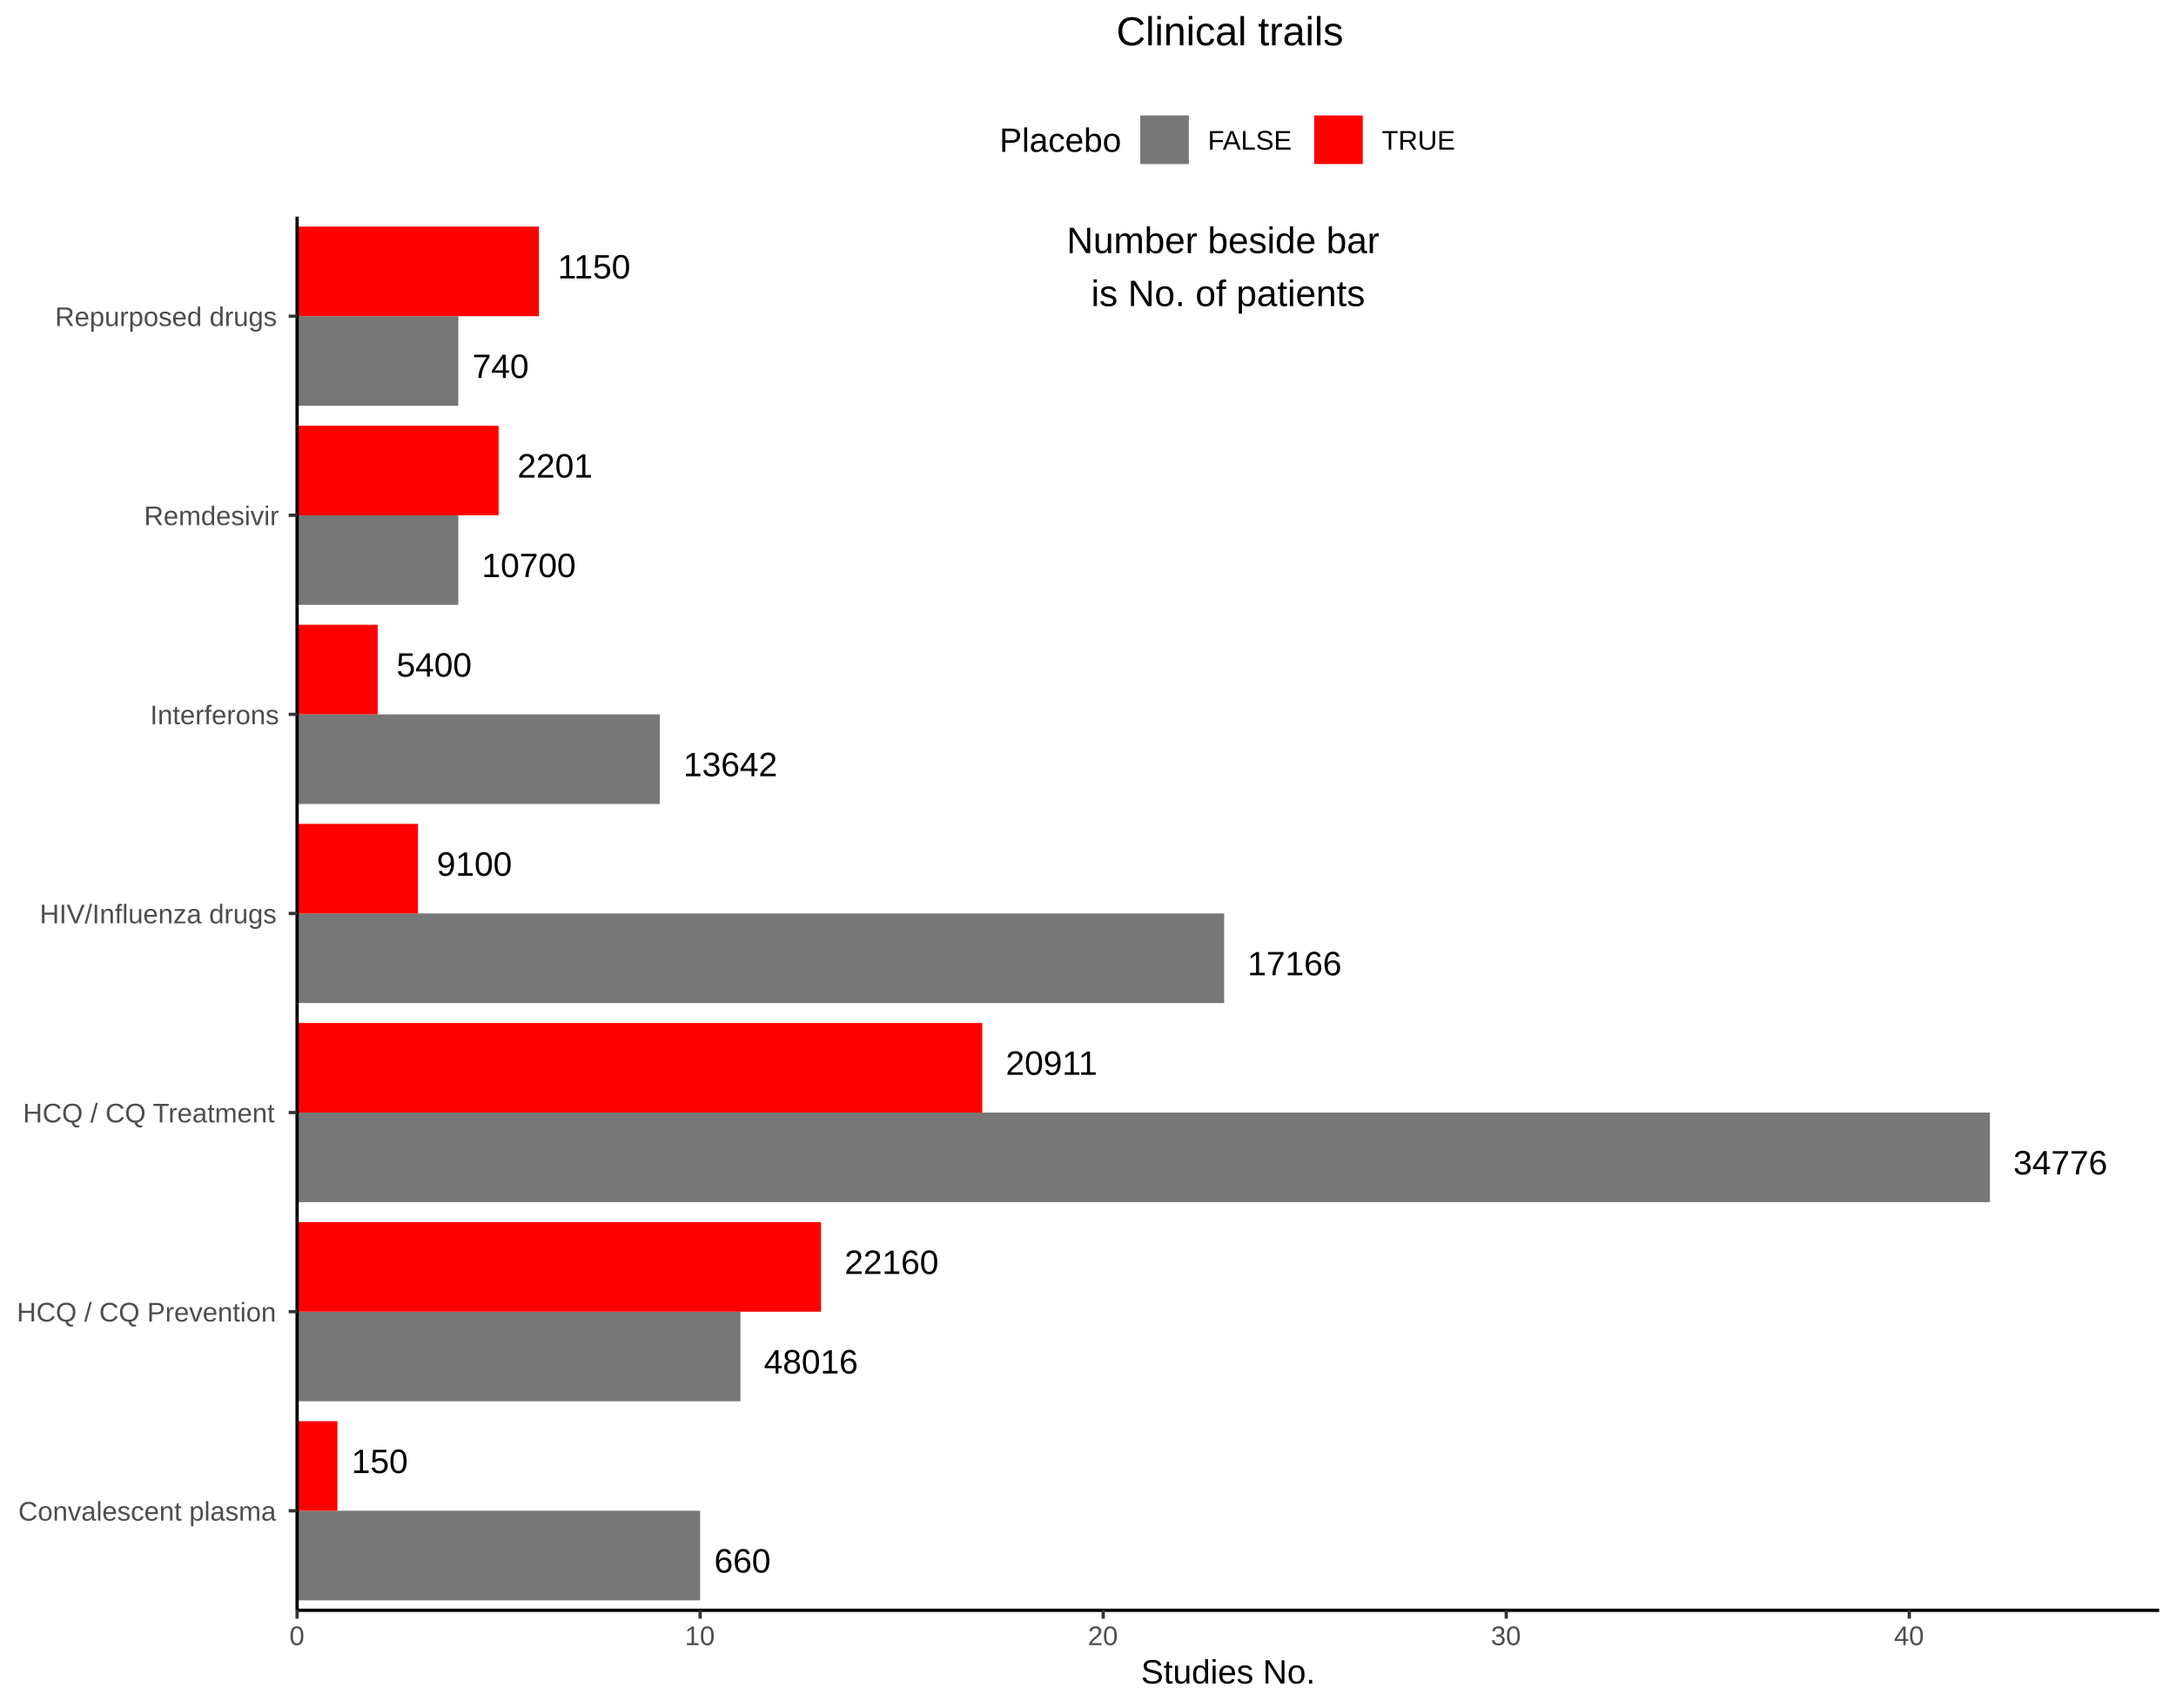
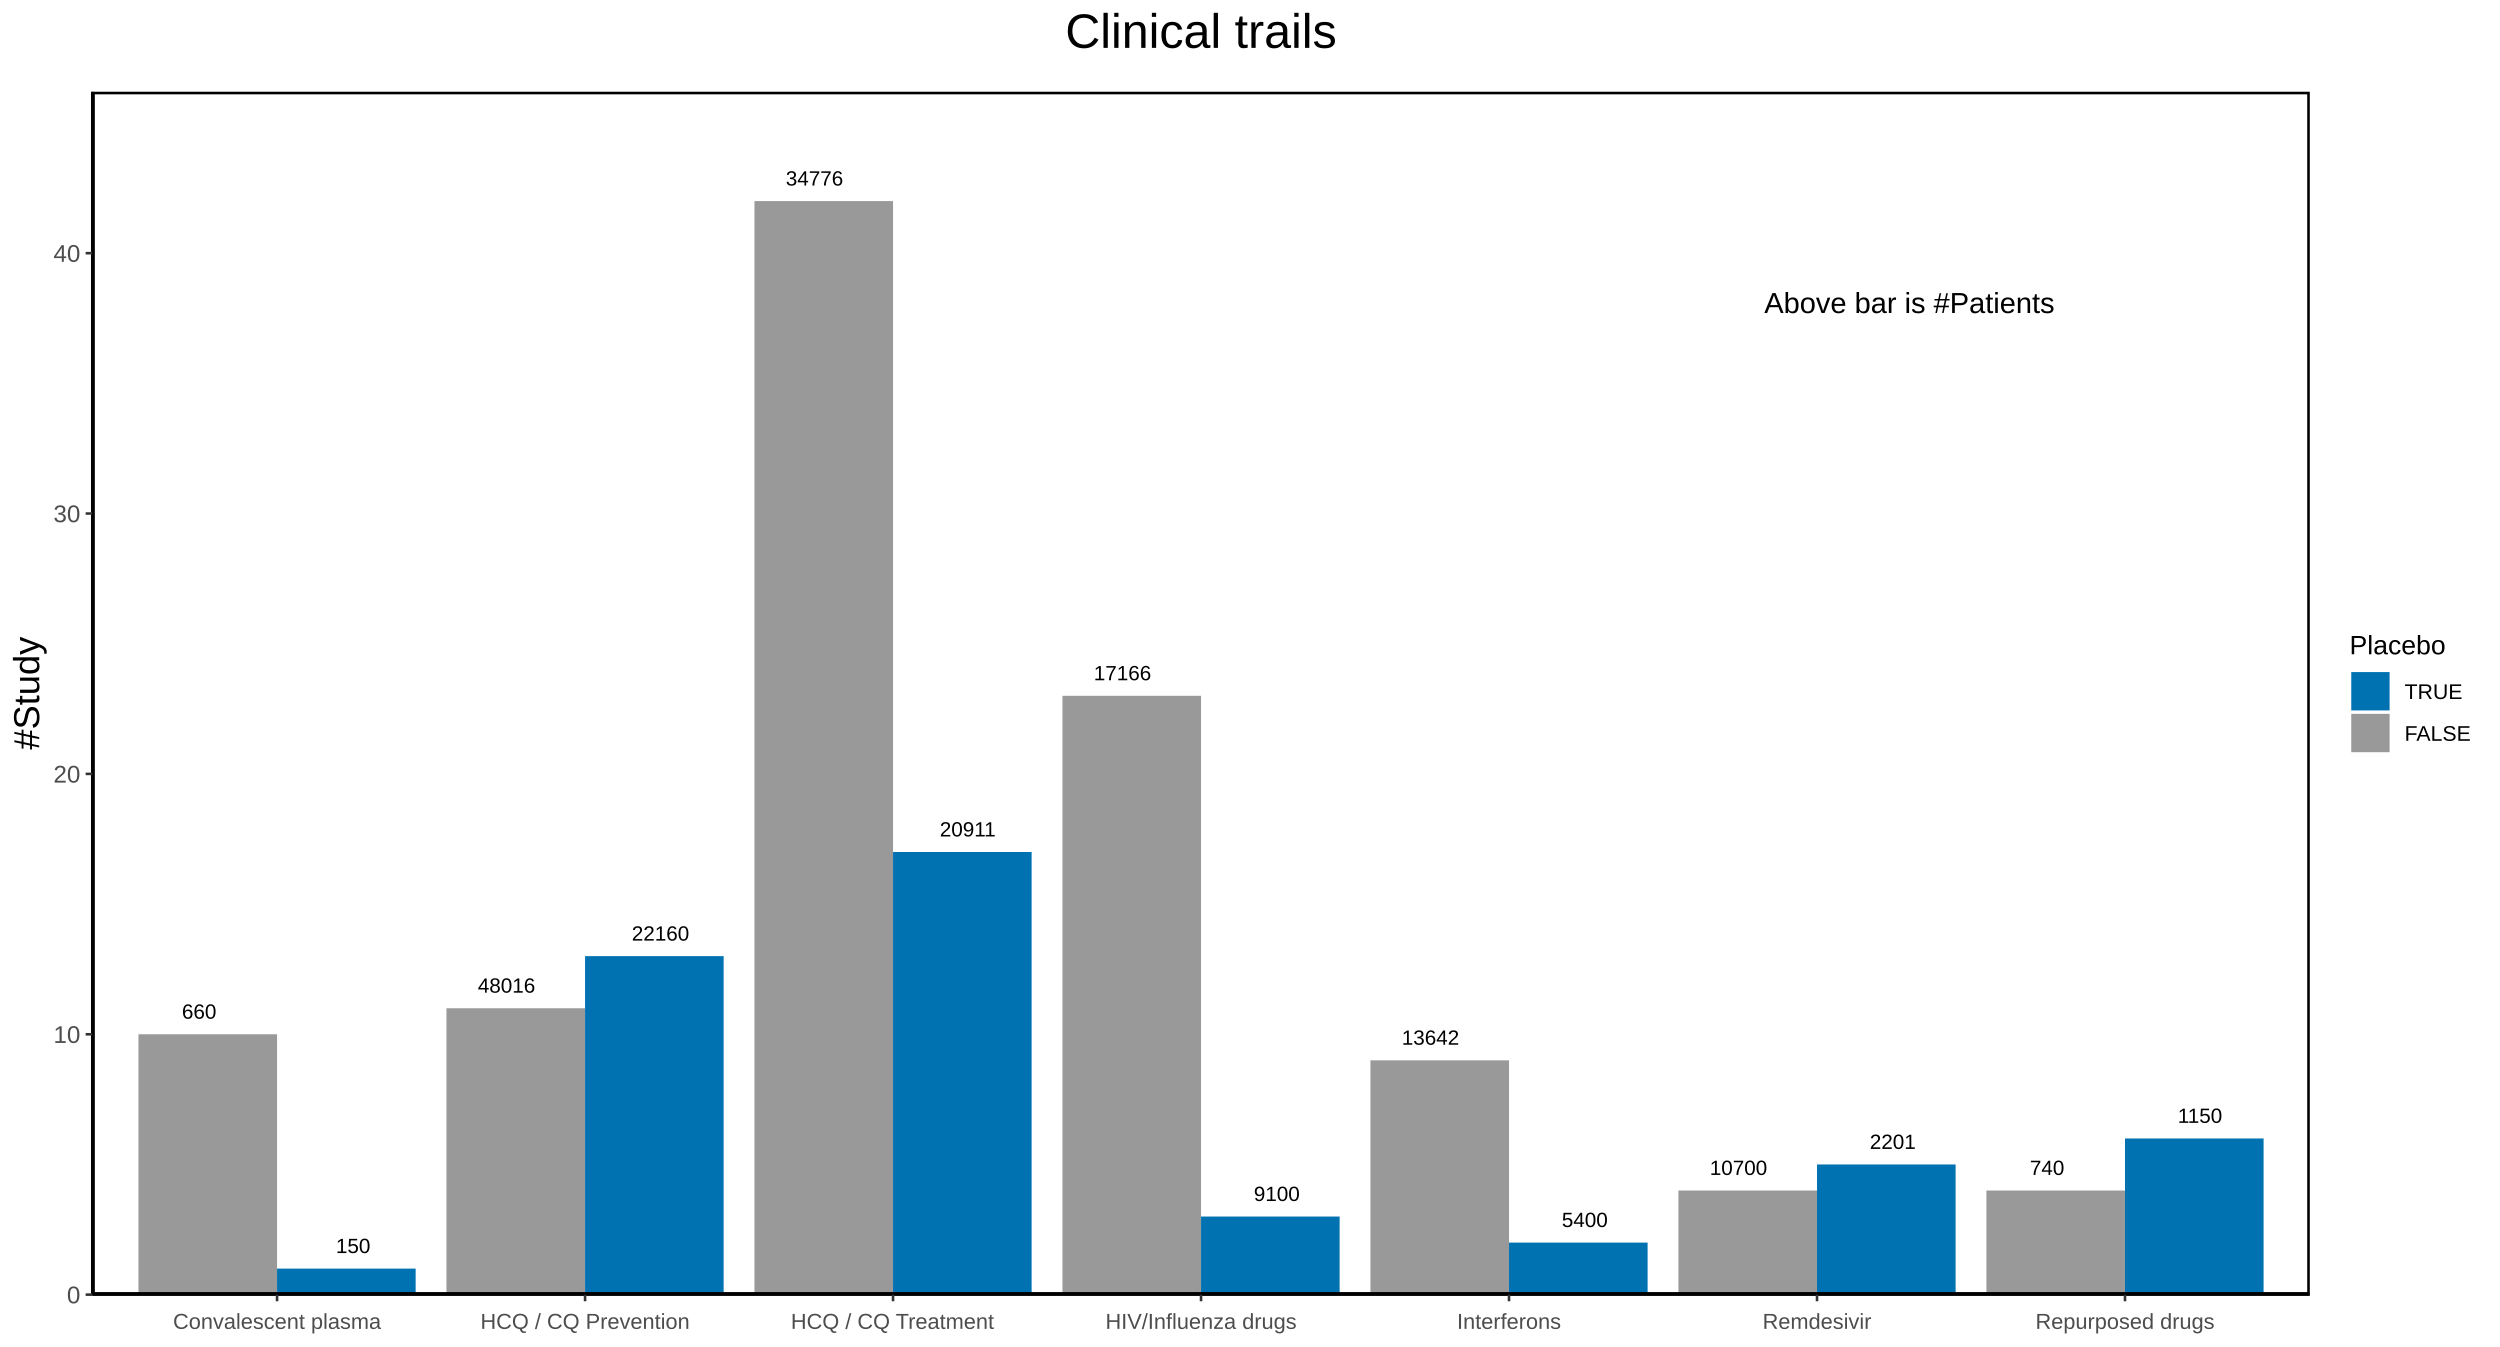
- <svg xmlns="http://www.w3.org/2000/svg" viewBox="0 0 710.00 557.00">
+ <svg xmlns="http://www.w3.org/2000/svg" viewBox="0 0 1034.00 557.00">
  <defs>
    <style type="text/css">
    line, polyline, polygon, path, rect, circle {
      fill: none;
      stroke: #000000;
      stroke-linecap: round;
      stroke-linejoin: round;
      stroke-miterlimit: 10.00;
    }
  </style>
  </defs>
  <rect width="100%" height="100%" style="stroke: none; fill: #FFFFFF;" />
-   <rect x="0.00" y="0" width="710.00" height="557.00" style="stroke-width: 1.07; stroke: #FFFFFF; fill: #FFFFFF;" />
+   <rect x="0.00" y="0" width="1034.00" height="557.00" style="stroke-width: 1.07; stroke: #FFFFFF; fill: #FFFFFF;" />
  <defs>
-     <clipPath id="cpOTYuOTR8NzA0LjUyfDUyNS4zM3w3MC42Nw==">
-       <rect x="96.94" y="70.67" width="607.58" height="454.66" />
+     <clipPath id="cpMzguMTZ8OTU1LjMzfDUzNS40N3wzNy45NA==">
+       <rect x="38.16" y="37.94" width="917.17" height="497.53" />
    </clipPath>
  </defs>
-   <rect x="96.94" y="70.67" width="607.58" height="454.66" style="stroke-width: 1.07; stroke: none; fill: #FFFFFF;" clip-path="url(#cpOTYuOTR8NzA0LjUyfDUyNS4zM3w3MC42Nw==)" />
-   <rect x="96.94" y="492.86" width="131.51" height="29.23" style="stroke-width: 1.07; stroke: none; stroke-linecap: square; stroke-linejoin: miter; fill: #777777;" clip-path="url(#cpOTYuOTR8NzA0LjUyfDUyNS4zM3w3MC42Nw==)" />
-   <rect x="96.94" y="463.63" width="13.15" height="29.23" style="stroke-width: 1.07; stroke: none; stroke-linecap: square; stroke-linejoin: miter; fill: #FF0000;" clip-path="url(#cpOTYuOTR8NzA0LjUyfDUyNS4zM3w3MC42Nw==)" />
-   <rect x="96.94" y="427.91" width="144.66" height="29.23" style="stroke-width: 1.07; stroke: none; stroke-linecap: square; stroke-linejoin: miter; fill: #777777;" clip-path="url(#cpOTYuOTR8NzA0LjUyfDUyNS4zM3w3MC42Nw==)" />
-   <rect x="96.94" y="398.68" width="170.96" height="29.23" style="stroke-width: 1.07; stroke: none; stroke-linecap: square; stroke-linejoin: miter; fill: #FF0000;" clip-path="url(#cpOTYuOTR8NzA0LjUyfDUyNS4zM3w3MC42Nw==)" />
-   <rect x="96.94" y="362.95" width="552.35" height="29.23" style="stroke-width: 1.07; stroke: none; stroke-linecap: square; stroke-linejoin: miter; fill: #777777;" clip-path="url(#cpOTYuOTR8NzA0LjUyfDUyNS4zM3w3MC42Nw==)" />
-   <rect x="96.94" y="333.73" width="223.57" height="29.23" style="stroke-width: 1.07; stroke: none; stroke-linecap: square; stroke-linejoin: miter; fill: #FF0000;" clip-path="url(#cpOTYuOTR8NzA0LjUyfDUyNS4zM3w3MC42Nw==)" />
-   <rect x="96.94" y="298.00" width="302.48" height="29.23" style="stroke-width: 1.07; stroke: none; stroke-linecap: square; stroke-linejoin: miter; fill: #777777;" clip-path="url(#cpOTYuOTR8NzA0LjUyfDUyNS4zM3w3MC42Nw==)" />
-   <rect x="96.94" y="268.77" width="39.45" height="29.23" style="stroke-width: 1.07; stroke: none; stroke-linecap: square; stroke-linejoin: miter; fill: #FF0000;" clip-path="url(#cpOTYuOTR8NzA0LjUyfDUyNS4zM3w3MC42Nw==)" />
-   <rect x="96.94" y="233.05" width="118.36" height="29.23" style="stroke-width: 1.07; stroke: none; stroke-linecap: square; stroke-linejoin: miter; fill: #777777;" clip-path="url(#cpOTYuOTR8NzA0LjUyfDUyNS4zM3w3MC42Nw==)" />
-   <rect x="96.94" y="203.82" width="26.30" height="29.23" style="stroke-width: 1.07; stroke: none; stroke-linecap: square; stroke-linejoin: miter; fill: #FF0000;" clip-path="url(#cpOTYuOTR8NzA0LjUyfDUyNS4zM3w3MC42Nw==)" />
-   <rect x="96.94" y="168.10" width="52.60" height="29.23" style="stroke-width: 1.07; stroke: none; stroke-linecap: square; stroke-linejoin: miter; fill: #777777;" clip-path="url(#cpOTYuOTR8NzA0LjUyfDUyNS4zM3w3MC42Nw==)" />
-   <rect x="96.94" y="138.87" width="65.76" height="29.23" style="stroke-width: 1.07; stroke: none; stroke-linecap: square; stroke-linejoin: miter; fill: #FF0000;" clip-path="url(#cpOTYuOTR8NzA0LjUyfDUyNS4zM3w3MC42Nw==)" />
-   <rect x="96.94" y="103.15" width="52.60" height="29.23" style="stroke-width: 1.07; stroke: none; stroke-linecap: square; stroke-linejoin: miter; fill: #777777;" clip-path="url(#cpOTYuOTR8NzA0LjUyfDUyNS4zM3w3MC42Nw==)" />
-   <rect x="96.94" y="73.92" width="78.91" height="29.23" style="stroke-width: 1.07; stroke: none; stroke-linecap: square; stroke-linejoin: miter; fill: #FF0000;" clip-path="url(#cpOTYuOTR8NzA0LjUyfDUyNS4zM3w3MC42Nw==)" />
-   <g clip-path="url(#cpOTYuOTR8NzA0LjUyfDUyNS4zM3w3MC42Nw==)">
-     <text x="233.04" y="513.03" style="font-size: 11.04px; font-family: Arial;" textLength="18.35px" lengthAdjust="spacingAndGlyphs">660</text>
+   <rect x="38.16" y="37.94" width="917.17" height="497.53" style="stroke-width: 1.07; stroke: none; fill: #FFFFFF;" clip-path="url(#cpMzguMTZ8OTU1LjMzfDUzNS40N3wzNy45NA==)" />
+   <rect x="57.27" y="427.78" width="57.32" height="107.69" style="stroke-width: 1.07; stroke: none; stroke-linecap: square; stroke-linejoin: miter; fill: #999999;" clip-path="url(#cpMzguMTZ8OTU1LjMzfDUzNS40N3wzNy45NA==)" />
+   <rect x="114.59" y="524.70" width="57.32" height="10.77" style="stroke-width: 1.07; stroke: none; stroke-linecap: square; stroke-linejoin: miter; fill: #0072B2;" clip-path="url(#cpMzguMTZ8OTU1LjMzfDUzNS40N3wzNy45NA==)" />
+   <rect x="184.66" y="417.01" width="57.32" height="118.46" style="stroke-width: 1.07; stroke: none; stroke-linecap: square; stroke-linejoin: miter; fill: #999999;" clip-path="url(#cpMzguMTZ8OTU1LjMzfDUzNS40N3wzNy45NA==)" />
+   <rect x="241.98" y="395.47" width="57.32" height="140.00" style="stroke-width: 1.07; stroke: none; stroke-linecap: square; stroke-linejoin: miter; fill: #0072B2;" clip-path="url(#cpMzguMTZ8OTU1LjMzfDUzNS40N3wzNy45NA==)" />
+   <rect x="312.04" y="83.17" width="57.32" height="452.30" style="stroke-width: 1.07; stroke: none; stroke-linecap: square; stroke-linejoin: miter; fill: #999999;" clip-path="url(#cpMzguMTZ8OTU1LjMzfDUzNS40N3wzNy45NA==)" />
+   <rect x="369.36" y="352.40" width="57.32" height="183.07" style="stroke-width: 1.07; stroke: none; stroke-linecap: square; stroke-linejoin: miter; fill: #0072B2;" clip-path="url(#cpMzguMTZ8OTU1LjMzfDUzNS40N3wzNy45NA==)" />
+   <rect x="439.43" y="287.78" width="57.32" height="247.69" style="stroke-width: 1.07; stroke: none; stroke-linecap: square; stroke-linejoin: miter; fill: #999999;" clip-path="url(#cpMzguMTZ8OTU1LjMzfDUzNS40N3wzNy45NA==)" />
+   <rect x="496.75" y="503.16" width="57.32" height="32.31" style="stroke-width: 1.07; stroke: none; stroke-linecap: square; stroke-linejoin: miter; fill: #0072B2;" clip-path="url(#cpMzguMTZ8OTU1LjMzfDUzNS40N3wzNy45NA==)" />
+   <rect x="566.81" y="438.55" width="57.32" height="96.92" style="stroke-width: 1.07; stroke: none; stroke-linecap: square; stroke-linejoin: miter; fill: #999999;" clip-path="url(#cpMzguMTZ8OTU1LjMzfDUzNS40N3wzNy45NA==)" />
+   <rect x="624.13" y="513.93" width="57.32" height="21.54" style="stroke-width: 1.07; stroke: none; stroke-linecap: square; stroke-linejoin: miter; fill: #0072B2;" clip-path="url(#cpMzguMTZ8OTU1LjMzfDUzNS40N3wzNy45NA==)" />
+   <rect x="694.19" y="492.40" width="57.32" height="43.08" style="stroke-width: 1.07; stroke: none; stroke-linecap: square; stroke-linejoin: miter; fill: #999999;" clip-path="url(#cpMzguMTZ8OTU1LjMzfDUzNS40N3wzNy45NA==)" />
+   <rect x="751.52" y="481.63" width="57.32" height="53.85" style="stroke-width: 1.07; stroke: none; stroke-linecap: square; stroke-linejoin: miter; fill: #0072B2;" clip-path="url(#cpMzguMTZ8OTU1LjMzfDUzNS40N3wzNy45NA==)" />
+   <rect x="821.58" y="492.40" width="57.32" height="43.08" style="stroke-width: 1.07; stroke: none; stroke-linecap: square; stroke-linejoin: miter; fill: #999999;" clip-path="url(#cpMzguMTZ8OTU1LjMzfDUzNS40N3wzNy45NA==)" />
+   <rect x="878.90" y="470.86" width="57.32" height="64.61" style="stroke-width: 1.07; stroke: none; stroke-linecap: square; stroke-linejoin: miter; fill: #0072B2;" clip-path="url(#cpMzguMTZ8OTU1LjMzfDUzNS40N3wzNy45NA==)" />
+   <g clip-path="url(#cpMzguMTZ8OTU1LjMzfDUzNS40N3wzNy45NA==)">
+     <text x="75.24" y="421.34" style="font-size: 8.54px; font-family: Arial;" textLength="15.02px" lengthAdjust="spacingAndGlyphs">660</text>
  </g>
-   <g clip-path="url(#cpOTYuOTR8NzA0LjUyfDUyNS4zM3w3MC42Nw==)">
-     <text x="114.68" y="480.56" style="font-size: 11.04px; font-family: Arial;" textLength="18.35px" lengthAdjust="spacingAndGlyphs">150</text>
+   <g clip-path="url(#cpMzguMTZ8OTU1LjMzfDUzNS40N3wzNy45NA==)">
+     <text x="138.93" y="518.26" style="font-size: 8.54px; font-family: Arial;" textLength="15.02px" lengthAdjust="spacingAndGlyphs">150</text>
  </g>
-   <g clip-path="url(#cpOTYuOTR8NzA0LjUyfDUyNS4zM3w3MC42Nw==)">
-     <text x="249.25" y="448.08" style="font-size: 11.04px; font-family: Arial;" textLength="30.59px" lengthAdjust="spacingAndGlyphs">48016</text>
+   <g clip-path="url(#cpMzguMTZ8OTU1LjMzfDUzNS40N3wzNy45NA==)">
+     <text x="197.62" y="410.57" style="font-size: 8.54px; font-family: Arial;" textLength="25.03px" lengthAdjust="spacingAndGlyphs">48016</text>
  </g>
-   <g clip-path="url(#cpOTYuOTR8NzA0LjUyfDUyNS4zM3w3MC42Nw==)">
-     <text x="275.55" y="415.61" style="font-size: 11.04px; font-family: Arial;" textLength="30.59px" lengthAdjust="spacingAndGlyphs">22160</text>
+   <g clip-path="url(#cpMzguMTZ8OTU1LjMzfDUzNS40N3wzNy45NA==)">
+     <text x="261.31" y="389.04" style="font-size: 8.54px; font-family: Arial;" textLength="25.03px" lengthAdjust="spacingAndGlyphs">22160</text>
  </g>
-   <g clip-path="url(#cpOTYuOTR8NzA0LjUyfDUyNS4zM3w3MC42Nw==)">
-     <text x="656.93" y="383.13" style="font-size: 11.04px; font-family: Arial;" textLength="30.59px" lengthAdjust="spacingAndGlyphs">34776</text>
+   <g clip-path="url(#cpMzguMTZ8OTU1LjMzfDUzNS40N3wzNy45NA==)">
+     <text x="325.00" y="76.74" style="font-size: 8.54px; font-family: Arial;" textLength="25.03px" lengthAdjust="spacingAndGlyphs">34776</text>
  </g>
-   <g clip-path="url(#cpOTYuOTR8NzA0LjUyfDUyNS4zM3w3MC42Nw==)">
-     <text x="328.16" y="350.65" style="font-size: 11.04px; font-family: Arial;" textLength="30.59px" lengthAdjust="spacingAndGlyphs">20911</text>
+   <g clip-path="url(#cpMzguMTZ8OTU1LjMzfDUzNS40N3wzNy45NA==)">
+     <text x="388.70" y="345.96" style="font-size: 8.54px; font-family: Arial;" textLength="25.03px" lengthAdjust="spacingAndGlyphs">20911</text>
  </g>
-   <g clip-path="url(#cpOTYuOTR8NzA0LjUyfDUyNS4zM3w3MC42Nw==)">
-     <text x="407.06" y="318.18" style="font-size: 11.04px; font-family: Arial;" textLength="30.59px" lengthAdjust="spacingAndGlyphs">17166</text>
+   <g clip-path="url(#cpMzguMTZ8OTU1LjMzfDUzNS40N3wzNy45NA==)">
+     <text x="452.39" y="281.35" style="font-size: 8.54px; font-family: Arial;" textLength="25.03px" lengthAdjust="spacingAndGlyphs">17166</text>
  </g>
-   <g clip-path="url(#cpOTYuOTR8NzA0LjUyfDUyNS4zM3w3MC42Nw==)">
-     <text x="142.51" y="285.70" style="font-size: 11.04px; font-family: Arial;" textLength="24.47px" lengthAdjust="spacingAndGlyphs">9100</text>
+   <g clip-path="url(#cpMzguMTZ8OTU1LjMzfDUzNS40N3wzNy45NA==)">
+     <text x="518.58" y="496.73" style="font-size: 8.54px; font-family: Arial;" textLength="20.02px" lengthAdjust="spacingAndGlyphs">9100</text>
  </g>
-   <g clip-path="url(#cpOTYuOTR8NzA0LjUyfDUyNS4zM3w3MC42Nw==)">
-     <text x="222.95" y="253.23" style="font-size: 11.04px; font-family: Arial;" textLength="30.59px" lengthAdjust="spacingAndGlyphs">13642</text>
+   <g clip-path="url(#cpMzguMTZ8OTU1LjMzfDUzNS40N3wzNy45NA==)">
+     <text x="579.77" y="432.11" style="font-size: 8.54px; font-family: Arial;" textLength="25.03px" lengthAdjust="spacingAndGlyphs">13642</text>
  </g>
-   <g clip-path="url(#cpOTYuOTR8NzA0LjUyfDUyNS4zM3w3MC42Nw==)">
-     <text x="129.36" y="220.75" style="font-size: 11.04px; font-family: Arial;" textLength="24.47px" lengthAdjust="spacingAndGlyphs">5400</text>
+   <g clip-path="url(#cpMzguMTZ8OTU1LjMzfDUzNS40N3wzNy45NA==)">
+     <text x="645.97" y="507.50" style="font-size: 8.54px; font-family: Arial;" textLength="20.02px" lengthAdjust="spacingAndGlyphs">5400</text>
  </g>
-   <g clip-path="url(#cpOTYuOTR8NzA0LjUyfDUyNS4zM3w3MC42Nw==)">
-     <text x="157.19" y="188.27" style="font-size: 11.04px; font-family: Arial;" textLength="30.59px" lengthAdjust="spacingAndGlyphs">10700</text>
+   <g clip-path="url(#cpMzguMTZ8OTU1LjMzfDUzNS40N3wzNy45NA==)">
+     <text x="707.16" y="485.96" style="font-size: 8.54px; font-family: Arial;" textLength="25.03px" lengthAdjust="spacingAndGlyphs">10700</text>
  </g>
-   <g clip-path="url(#cpOTYuOTR8NzA0LjUyfDUyNS4zM3w3MC42Nw==)">
-     <text x="168.81" y="155.80" style="font-size: 11.04px; font-family: Arial;" textLength="24.47px" lengthAdjust="spacingAndGlyphs">2201</text>
+   <g clip-path="url(#cpMzguMTZ8OTU1LjMzfDUzNS40N3wzNy45NA==)">
+     <text x="773.35" y="475.19" style="font-size: 8.54px; font-family: Arial;" textLength="20.02px" lengthAdjust="spacingAndGlyphs">2201</text>
  </g>
-   <g clip-path="url(#cpOTYuOTR8NzA0LjUyfDUyNS4zM3w3MC42Nw==)">
-     <text x="154.13" y="123.32" style="font-size: 11.04px; font-family: Arial;" textLength="18.35px" lengthAdjust="spacingAndGlyphs">740</text>
+   <g clip-path="url(#cpMzguMTZ8OTU1LjMzfDUzNS40N3wzNy45NA==)">
+     <text x="839.55" y="485.96" style="font-size: 8.54px; font-family: Arial;" textLength="15.02px" lengthAdjust="spacingAndGlyphs">740</text>
  </g>
-   <g clip-path="url(#cpOTYuOTR8NzA0LjUyfDUyNS4zM3w3MC42Nw==)">
-     <text x="181.96" y="90.85" style="font-size: 11.04px; font-family: Arial;" textLength="24.47px" lengthAdjust="spacingAndGlyphs">1150</text>
+   <g clip-path="url(#cpMzguMTZ8OTU1LjMzfDUzNS40N3wzNy45NA==)">
+     <text x="900.74" y="464.42" style="font-size: 8.54px; font-family: Arial;" textLength="20.02px" lengthAdjust="spacingAndGlyphs">1150</text>
  </g>
-   <g clip-path="url(#cpOTYuOTR8NzA0LjUyfDUyNS4zM3w3MC42Nw==)">
-     <text x="348.04" y="82.57" style="font-size: 12.00px; font-family: Arial;" textLength="105.39px" lengthAdjust="spacingAndGlyphs">Number beside bar </text>
+   <g clip-path="url(#cpMzguMTZ8OTU1LjMzfDUzNS40N3wzNy45NA==)">
+     <text x="729.70" y="129.47" style="font-size: 12.00px; font-family: Arial;" textLength="120.07px" lengthAdjust="spacingAndGlyphs">Above bar is #Patients</text>
  </g>
-   <g clip-path="url(#cpOTYuOTR8NzA0LjUyfDUyNS4zM3w3MC42Nw==)">
-     <text x="356.04" y="99.85" style="font-size: 12.00px; font-family: Arial;" textLength="89.38px" lengthAdjust="spacingAndGlyphs">is No. of patients</text>
-   </g>
+   <rect x="38.16" y="37.94" width="917.17" height="497.53" style="stroke-width: 2.13;" clip-path="url(#cpMzguMTZ8OTU1LjMzfDUzNS40N3wzNy45NA==)" />
  <defs>
-     <clipPath id="cpMC4wMHw3MTAuMDB8NTU3LjAwfDAuMDA=">
-       <rect x="0.00" y="0.00" width="710.00" height="557.00" />
+     <clipPath id="cpMC4wMHwxMDM0LjAwfDU1Ny4wMHwwLjAw">
+       <rect x="0.00" y="0.00" width="1034.00" height="557.00" />
    </clipPath>
  </defs>
-   <polyline points="96.94,525.33 96.94,70.67 " style="stroke-width: 1.07; stroke-linecap: butt;" clip-path="url(#cpMC4wMHw3MTAuMDB8NTU3LjAwfDAuMDA=)" />
-   <g clip-path="url(#cpMC4wMHw3MTAuMDB8NTU3LjAwfDAuMDA=)">
-     <text x="5.96" y="496.08" style="font-size: 8.80px; fill: #4D4D4D; font-family: Arial;" textLength="86.04px" lengthAdjust="spacingAndGlyphs">Convalescent plasma</text>
+   <polyline points="38.16,535.47 38.16,37.94 " style="stroke-width: 1.07; stroke-linecap: butt;" clip-path="url(#cpMC4wMHwxMDM0LjAwfDU1Ny4wMHwwLjAw)" />
+   <g clip-path="url(#cpMC4wMHwxMDM0LjAwfDU1Ny4wMHwwLjAw)">
+     <text x="27.67" y="539.05" style="font-size: 10.00px; fill: #4D4D4D; font-family: Arial;" textLength="5.56px" lengthAdjust="spacingAndGlyphs">0</text>
  </g>
-   <g clip-path="url(#cpMC4wMHw3MTAuMDB8NTU3LjAwfDAuMDA=)">
-     <text x="5.48" y="431.12" style="font-size: 8.80px; fill: #4D4D4D; font-family: Arial;" textLength="86.53px" lengthAdjust="spacingAndGlyphs">HCQ / CQ Prevention</text>
+   <g clip-path="url(#cpMC4wMHwxMDM0LjAwfDU1Ny4wMHwwLjAw)">
+     <text x="22.11" y="431.36" style="font-size: 10.00px; fill: #4D4D4D; font-family: Arial;" textLength="11.12px" lengthAdjust="spacingAndGlyphs">10</text>
  </g>
-   <g clip-path="url(#cpMC4wMHw3MTAuMDB8NTU3LjAwfDAuMDA=)">
-     <text x="7.49" y="366.17" style="font-size: 8.80px; fill: #4D4D4D; font-family: Arial;" textLength="84.52px" lengthAdjust="spacingAndGlyphs">HCQ / CQ Treatment</text>
+   <g clip-path="url(#cpMC4wMHwxMDM0LjAwfDU1Ny4wMHwwLjAw)">
+     <text x="22.11" y="323.67" style="font-size: 10.00px; fill: #4D4D4D; font-family: Arial;" textLength="11.12px" lengthAdjust="spacingAndGlyphs">20</text>
  </g>
-   <g clip-path="url(#cpMC4wMHw3MTAuMDB8NTU3LjAwfDAuMDA=)">
-     <text x="12.96" y="301.22" style="font-size: 8.80px; fill: #4D4D4D; font-family: Arial;" textLength="79.04px" lengthAdjust="spacingAndGlyphs">HIV/Influenza drugs</text>
+   <g clip-path="url(#cpMC4wMHwxMDM0LjAwfDU1Ny4wMHwwLjAw)">
+     <text x="22.11" y="215.98" style="font-size: 10.00px; fill: #4D4D4D; font-family: Arial;" textLength="11.12px" lengthAdjust="spacingAndGlyphs">30</text>
  </g>
-   <g clip-path="url(#cpMC4wMHw3MTAuMDB8NTU3LjAwfDAuMDA=)">
-     <text x="48.99" y="236.27" style="font-size: 8.80px; fill: #4D4D4D; font-family: Arial;" textLength="43.02px" lengthAdjust="spacingAndGlyphs">Interferons</text>
+   <g clip-path="url(#cpMC4wMHwxMDM0LjAwfDU1Ny4wMHwwLjAw)">
+     <text x="22.11" y="108.29" style="font-size: 10.00px; fill: #4D4D4D; font-family: Arial;" textLength="11.12px" lengthAdjust="spacingAndGlyphs">40</text>
  </g>
-   <g clip-path="url(#cpMC4wMHw3MTAuMDB8NTU3LjAwfDAuMDA=)">
-     <text x="47.00" y="171.32" style="font-size: 8.80px; fill: #4D4D4D; font-family: Arial;" textLength="45.01px" lengthAdjust="spacingAndGlyphs">Remdesivir</text>
+   <polyline points="35.42,535.47 38.16,535.47 " style="stroke-width: 1.07; stroke: #333333; stroke-linecap: butt;" clip-path="url(#cpMC4wMHwxMDM0LjAwfDU1Ny4wMHwwLjAw)" />
+   <polyline points="35.42,427.78 38.16,427.78 " style="stroke-width: 1.07; stroke: #333333; stroke-linecap: butt;" clip-path="url(#cpMC4wMHwxMDM0LjAwfDU1Ny4wMHwwLjAw)" />
+   <polyline points="35.42,320.09 38.16,320.09 " style="stroke-width: 1.07; stroke: #333333; stroke-linecap: butt;" clip-path="url(#cpMC4wMHwxMDM0LjAwfDU1Ny4wMHwwLjAw)" />
+   <polyline points="35.42,212.40 38.16,212.40 " style="stroke-width: 1.07; stroke: #333333; stroke-linecap: butt;" clip-path="url(#cpMC4wMHwxMDM0LjAwfDU1Ny4wMHwwLjAw)" />
+   <polyline points="35.42,104.71 38.16,104.71 " style="stroke-width: 1.07; stroke: #333333; stroke-linecap: butt;" clip-path="url(#cpMC4wMHwxMDM0LjAwfDU1Ny4wMHwwLjAw)" />
+   <polyline points="38.16,535.47 955.33,535.47 " style="stroke-width: 1.07; stroke-linecap: butt;" clip-path="url(#cpMC4wMHwxMDM0LjAwfDU1Ny4wMHwwLjAw)" />
+   <polyline points="114.59,538.21 114.59,535.47 " style="stroke-width: 1.07; stroke: #333333; stroke-linecap: butt;" clip-path="url(#cpMC4wMHwxMDM0LjAwfDU1Ny4wMHwwLjAw)" />
+   <polyline points="241.98,538.21 241.98,535.47 " style="stroke-width: 1.07; stroke: #333333; stroke-linecap: butt;" clip-path="url(#cpMC4wMHwxMDM0LjAwfDU1Ny4wMHwwLjAw)" />
+   <polyline points="369.36,538.21 369.36,535.47 " style="stroke-width: 1.07; stroke: #333333; stroke-linecap: butt;" clip-path="url(#cpMC4wMHwxMDM0LjAwfDU1Ny4wMHwwLjAw)" />
+   <polyline points="496.75,538.21 496.75,535.47 " style="stroke-width: 1.07; stroke: #333333; stroke-linecap: butt;" clip-path="url(#cpMC4wMHwxMDM0LjAwfDU1Ny4wMHwwLjAw)" />
+   <polyline points="624.13,538.21 624.13,535.47 " style="stroke-width: 1.07; stroke: #333333; stroke-linecap: butt;" clip-path="url(#cpMC4wMHwxMDM0LjAwfDU1Ny4wMHwwLjAw)" />
+   <polyline points="751.52,538.21 751.52,535.47 " style="stroke-width: 1.07; stroke: #333333; stroke-linecap: butt;" clip-path="url(#cpMC4wMHwxMDM0LjAwfDU1Ny4wMHwwLjAw)" />
+   <polyline points="878.90,538.21 878.90,535.47 " style="stroke-width: 1.07; stroke: #333333; stroke-linecap: butt;" clip-path="url(#cpMC4wMHwxMDM0LjAwfDU1Ny4wMHwwLjAw)" />
+   <g clip-path="url(#cpMC4wMHwxMDM0LjAwfDU1Ny4wMHwwLjAw)">
+     <text x="71.57" y="549.63" style="font-size: 9.00px; fill: #4D4D4D; font-family: Arial;" textLength="86.04px" lengthAdjust="spacingAndGlyphs">Convalescent plasma</text>
  </g>
-   <g clip-path="url(#cpMC4wMHw3MTAuMDB8NTU3LjAwfDAuMDA=)">
-     <text x="17.96" y="106.37" style="font-size: 8.80px; fill: #4D4D4D; font-family: Arial;" textLength="74.05px" lengthAdjust="spacingAndGlyphs">Repurposed drugs</text>
+   <g clip-path="url(#cpMC4wMHwxMDM0LjAwfDU1Ny4wMHwwLjAw)">
+     <text x="198.72" y="549.63" style="font-size: 9.00px; fill: #4D4D4D; font-family: Arial;" textLength="86.53px" lengthAdjust="spacingAndGlyphs">HCQ / CQ Prevention</text>
  </g>
-   <polyline points="94.20,492.86 96.94,492.86 " style="stroke-width: 1.07; stroke: #333333; stroke-linecap: butt;" clip-path="url(#cpMC4wMHw3MTAuMDB8NTU3LjAwfDAuMDA=)" />
-   <polyline points="94.20,427.91 96.94,427.91 " style="stroke-width: 1.07; stroke: #333333; stroke-linecap: butt;" clip-path="url(#cpMC4wMHw3MTAuMDB8NTU3LjAwfDAuMDA=)" />
-   <polyline points="94.20,362.95 96.94,362.95 " style="stroke-width: 1.07; stroke: #333333; stroke-linecap: butt;" clip-path="url(#cpMC4wMHw3MTAuMDB8NTU3LjAwfDAuMDA=)" />
-   <polyline points="94.20,298.00 96.94,298.00 " style="stroke-width: 1.07; stroke: #333333; stroke-linecap: butt;" clip-path="url(#cpMC4wMHw3MTAuMDB8NTU3LjAwfDAuMDA=)" />
-   <polyline points="94.20,233.05 96.94,233.05 " style="stroke-width: 1.07; stroke: #333333; stroke-linecap: butt;" clip-path="url(#cpMC4wMHw3MTAuMDB8NTU3LjAwfDAuMDA=)" />
-   <polyline points="94.20,168.10 96.94,168.10 " style="stroke-width: 1.07; stroke: #333333; stroke-linecap: butt;" clip-path="url(#cpMC4wMHw3MTAuMDB8NTU3LjAwfDAuMDA=)" />
-   <polyline points="94.20,103.15 96.94,103.15 " style="stroke-width: 1.07; stroke: #333333; stroke-linecap: butt;" clip-path="url(#cpMC4wMHw3MTAuMDB8NTU3LjAwfDAuMDA=)" />
-   <polyline points="96.94,525.33 704.52,525.33 " style="stroke-width: 1.07; stroke-linecap: butt;" clip-path="url(#cpMC4wMHw3MTAuMDB8NTU3LjAwfDAuMDA=)" />
-   <polyline points="96.94,528.07 96.94,525.33 " style="stroke-width: 1.07; stroke: #333333; stroke-linecap: butt;" clip-path="url(#cpMC4wMHw3MTAuMDB8NTU3LjAwfDAuMDA=)" />
-   <polyline points="228.45,528.07 228.45,525.33 " style="stroke-width: 1.07; stroke: #333333; stroke-linecap: butt;" clip-path="url(#cpMC4wMHw3MTAuMDB8NTU3LjAwfDAuMDA=)" />
-   <polyline points="359.96,528.07 359.96,525.33 " style="stroke-width: 1.07; stroke: #333333; stroke-linecap: butt;" clip-path="url(#cpMC4wMHw3MTAuMDB8NTU3LjAwfDAuMDA=)" />
-   <polyline points="491.47,528.07 491.47,525.33 " style="stroke-width: 1.07; stroke: #333333; stroke-linecap: butt;" clip-path="url(#cpMC4wMHw3MTAuMDB8NTU3LjAwfDAuMDA=)" />
-   <polyline points="622.98,528.07 622.98,525.33 " style="stroke-width: 1.07; stroke: #333333; stroke-linecap: butt;" clip-path="url(#cpMC4wMHw3MTAuMDB8NTU3LjAwfDAuMDA=)" />
-   <g clip-path="url(#cpMC4wMHw3MTAuMDB8NTU3LjAwfDAuMDA=)">
-     <text x="94.44" y="536.70" style="font-size: 8.80px; fill: #4D4D4D; font-family: Arial;" textLength="5.01px" lengthAdjust="spacingAndGlyphs">0</text>
+   <g clip-path="url(#cpMC4wMHwxMDM0LjAwfDU1Ny4wMHwwLjAw)">
+     <text x="327.11" y="549.63" style="font-size: 9.00px; fill: #4D4D4D; font-family: Arial;" textLength="84.52px" lengthAdjust="spacingAndGlyphs">HCQ / CQ Treatment</text>
  </g>
-   <g clip-path="url(#cpMC4wMHw3MTAuMDB8NTU3LjAwfDAuMDA=)">
-     <text x="223.45" y="536.70" style="font-size: 8.80px; fill: #4D4D4D; font-family: Arial;" textLength="10.01px" lengthAdjust="spacingAndGlyphs">10</text>
+   <g clip-path="url(#cpMC4wMHwxMDM0LjAwfDU1Ny4wMHwwLjAw)">
+     <text x="457.23" y="549.63" style="font-size: 9.00px; fill: #4D4D4D; font-family: Arial;" textLength="79.04px" lengthAdjust="spacingAndGlyphs">HIV/Influenza drugs</text>
  </g>
-   <g clip-path="url(#cpMC4wMHw3MTAuMDB8NTU3LjAwfDAuMDA=)">
-     <text x="354.96" y="536.70" style="font-size: 8.80px; fill: #4D4D4D; font-family: Arial;" textLength="10.01px" lengthAdjust="spacingAndGlyphs">20</text>
+   <g clip-path="url(#cpMC4wMHwxMDM0LjAwfDU1Ny4wMHwwLjAw)">
+     <text x="602.62" y="549.63" style="font-size: 9.00px; fill: #4D4D4D; font-family: Arial;" textLength="43.02px" lengthAdjust="spacingAndGlyphs">Interferons</text>
  </g>
-   <g clip-path="url(#cpMC4wMHw3MTAuMDB8NTU3LjAwfDAuMDA=)">
-     <text x="486.47" y="536.70" style="font-size: 8.80px; fill: #4D4D4D; font-family: Arial;" textLength="10.01px" lengthAdjust="spacingAndGlyphs">30</text>
+   <g clip-path="url(#cpMC4wMHwxMDM0LjAwfDU1Ny4wMHwwLjAw)">
+     <text x="729.01" y="549.63" style="font-size: 9.00px; fill: #4D4D4D; font-family: Arial;" textLength="45.01px" lengthAdjust="spacingAndGlyphs">Remdesivir</text>
  </g>
-   <g clip-path="url(#cpMC4wMHw3MTAuMDB8NTU3LjAwfDAuMDA=)">
-     <text x="617.98" y="536.70" style="font-size: 8.80px; fill: #4D4D4D; font-family: Arial;" textLength="10.01px" lengthAdjust="spacingAndGlyphs">40</text>
+   <g clip-path="url(#cpMC4wMHwxMDM0LjAwfDU1Ny4wMHwwLjAw)">
+     <text x="841.88" y="549.63" style="font-size: 9.00px; fill: #4D4D4D; font-family: Arial;" textLength="74.05px" lengthAdjust="spacingAndGlyphs">Repurposed drugs</text>
  </g>
-   <g clip-path="url(#cpMC4wMHw3MTAuMDB8NTU3LjAwfDAuMDA=)">
-     <text x="372.30" y="549.21" style="font-size: 11.00px; font-family: Arial;" textLength="56.86px" lengthAdjust="spacingAndGlyphs">Studies No.</text>
+   <g clip-path="url(#cpMC4wMHwxMDM0LjAwfDU1Ny4wMHwwLjAw)">
+     <text transform="translate(16.21,310.06) rotate(-90)" style="font-size: 15.00px; font-family: Arial;" textLength="46.70px" lengthAdjust="spacingAndGlyphs">#Study</text>
  </g>
-   <rect x="320.63" y="31.47" width="160.20" height="28.24" style="stroke-width: 1.07; stroke: none; fill: #FFFFFF;" clip-path="url(#cpMC4wMHw3MTAuMDB8NTU3LjAwfDAuMDA=)" />
-   <g clip-path="url(#cpMC4wMHw3MTAuMDB8NTU3LjAwfDAuMDA=)">
-     <text x="326.11" y="49.53" style="font-size: 11.00px; font-family: Arial;" textLength="39.75px" lengthAdjust="spacingAndGlyphs">Placebo</text>
+   <rect x="966.29" y="256.11" width="62.23" height="61.19" style="stroke-width: 1.07; stroke: none; fill: #FFFFFF;" clip-path="url(#cpMC4wMHwxMDM0LjAwfDU1Ny4wMHwwLjAw)" />
+   <g clip-path="url(#cpMC4wMHwxMDM0LjAwfDU1Ny4wMHwwLjAw)">
+     <text x="971.77" y="270.62" style="font-size: 11.00px; font-family: Arial;" textLength="39.75px" lengthAdjust="spacingAndGlyphs">Placebo</text>
  </g>
-   <rect x="372.05" y="37.66" width="15.86" height="15.86" style="stroke-width: 1.07; stroke: none; stroke-linecap: square; stroke-linejoin: miter; fill: #777777;" clip-path="url(#cpMC4wMHw3MTAuMDB8NTU3LjAwfDAuMDA=)" />
-   <rect x="428.80" y="37.66" width="15.86" height="15.86" style="stroke-width: 1.07; stroke: none; stroke-linecap: square; stroke-linejoin: miter; fill: #FF0000;" clip-path="url(#cpMC4wMHw3MTAuMDB8NTU3LjAwfDAuMDA=)" />
-   <g clip-path="url(#cpMC4wMHw3MTAuMDB8NTU3LjAwfDAuMDA=)">
-     <text x="394.10" y="48.81" style="font-size: 8.80px; font-family: Arial;" textLength="28.51px" lengthAdjust="spacingAndGlyphs">FALSE</text>
+   <rect x="972.48" y="277.97" width="15.86" height="15.86" style="stroke-width: 1.07; stroke: none; stroke-linecap: square; stroke-linejoin: miter; fill: #0072B2;" clip-path="url(#cpMC4wMHwxMDM0LjAwfDU1Ny4wMHwwLjAw)" />
+   <rect x="972.48" y="295.25" width="15.86" height="15.86" style="stroke-width: 1.07; stroke: none; stroke-linecap: square; stroke-linejoin: miter; fill: #999999;" clip-path="url(#cpMC4wMHwxMDM0LjAwfDU1Ny4wMHwwLjAw)" />
+   <g clip-path="url(#cpMC4wMHwxMDM0LjAwfDU1Ny4wMHwwLjAw)">
+     <text x="994.53" y="289.12" style="font-size: 8.80px; font-family: Arial;" textLength="24.50px" lengthAdjust="spacingAndGlyphs">TRUE</text>
  </g>
-   <g clip-path="url(#cpMC4wMHw3MTAuMDB8NTU3LjAwfDAuMDA=)">
-     <text x="450.85" y="48.81" style="font-size: 8.80px; font-family: Arial;" textLength="24.50px" lengthAdjust="spacingAndGlyphs">TRUE</text>
+   <g clip-path="url(#cpMC4wMHwxMDM0LjAwfDU1Ny4wMHwwLjAw)">
+     <text x="994.53" y="306.40" style="font-size: 8.80px; font-family: Arial;" textLength="28.51px" lengthAdjust="spacingAndGlyphs">FALSE</text>
  </g>
-   <g clip-path="url(#cpMC4wMHw3MTAuMDB8NTU3LjAwfDAuMDA=)">
-     <text x="364.25" y="14.79" style="font-size: 13.20px; font-family: Arial;" textLength="72.96px" lengthAdjust="spacingAndGlyphs">Clinical trails</text>
+   <g clip-path="url(#cpMC4wMHwxMDM0LjAwfDU1Ny4wMHwwLjAw)">
+     <text x="440.62" y="19.79" style="font-size: 20.00px; font-family: Arial;" textLength="112.25px" lengthAdjust="spacingAndGlyphs">Clinical trails</text>
  </g>
</svg>
